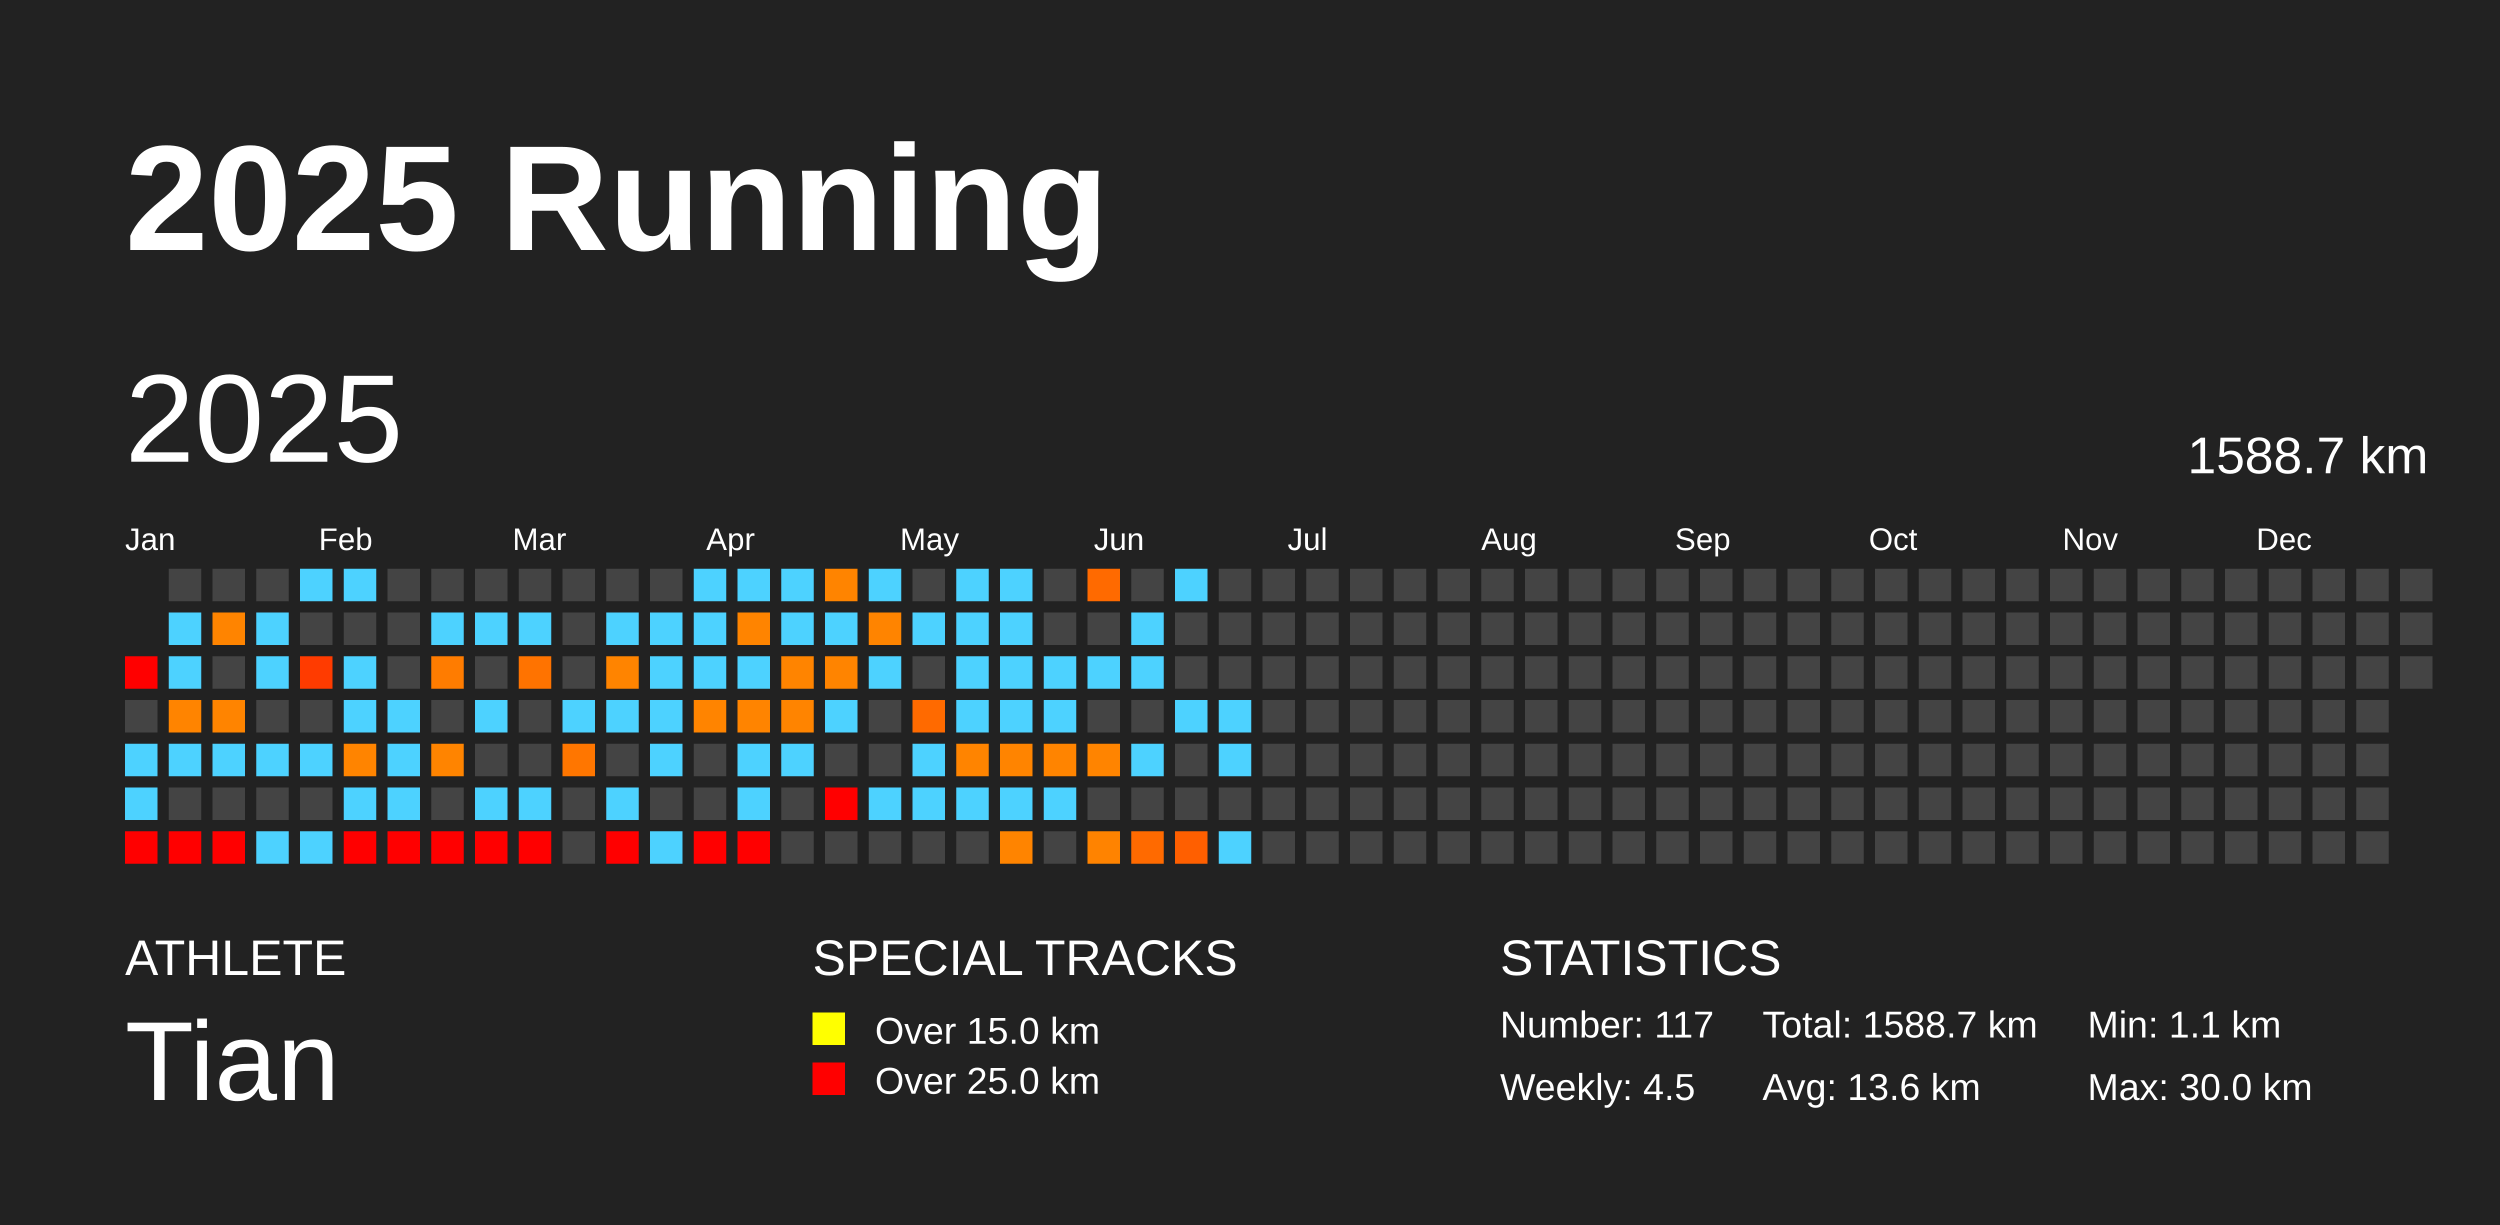
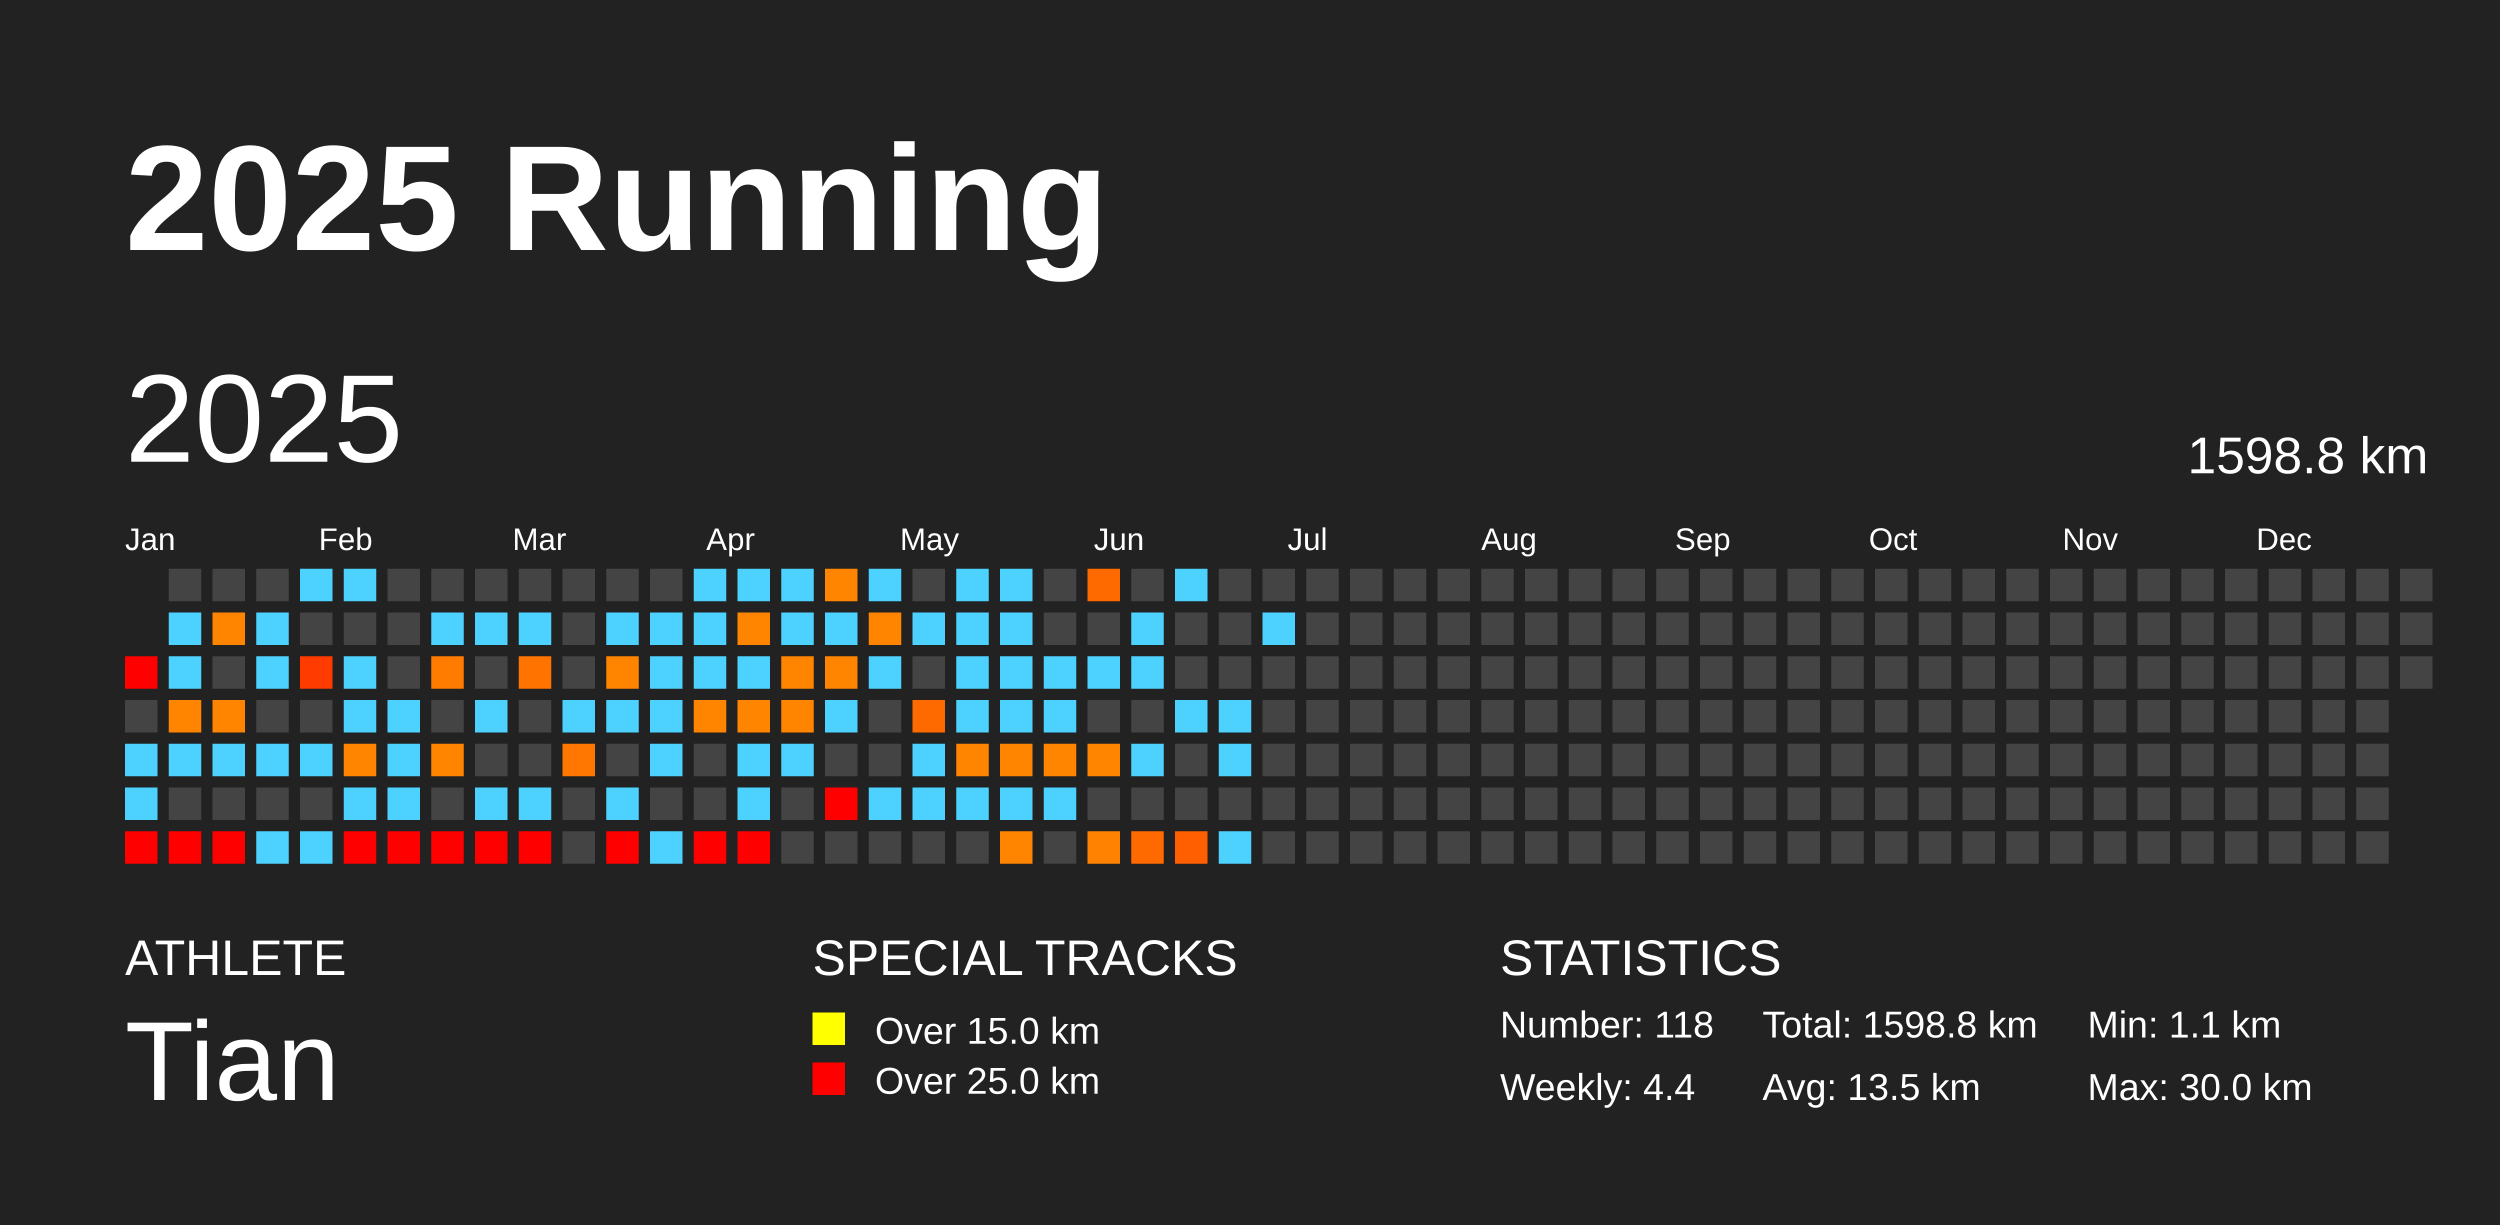
<svg xmlns="http://www.w3.org/2000/svg" baseProfile="full" height="98mm" version="1.1" viewBox="0,0,200,98" width="200mm">
  <defs />
  <rect fill="#222222" height="98" width="200" x="0" y="0" />
  <text fill="#FFFFFF" style="font-size:12px; font-family:Arial; font-weight:bold;" x="10" y="20">2025 Running</text>
  <text fill="#FFFFFF" style="font-size:4px; font-family:Arial" x="10" y="78">ATHLETE</text>
  <text fill="#FFFFFF" style="font-size:9px; font-family:Arial" x="10" y="88">Tian</text>
  <text fill="#FFFFFF" style="font-size:4px; font-family:Arial" x="65" y="78">SPECIAL TRACKS</text>
  <rect fill="yellow" height="2.6" width="2.6" x="65" y="81" />
  <text fill="#FFFFFF" style="font-size:3px; font-family:Arial" x="70" y="83.5">Over 15.0 km</text>
  <rect fill="red" height="2.6" width="2.6" x="65" y="85" />
  <text fill="#FFFFFF" style="font-size:3px; font-family:Arial" x="70" y="87.5">Over 25.0 km</text>
  <text fill="#FFFFFF" style="font-size:4px; font-family:Arial" x="120" y="78">STATISTICS</text>
-   <text fill="#FFFFFF" style="font-size:3px; font-family:Arial" x="120" y="83">Number: 117</text>
-   <text fill="#FFFFFF" style="font-size:3px; font-family:Arial" x="120" y="88">Weekly: 4.5</text>
-   <text fill="#FFFFFF" style="font-size:3px; font-family:Arial" x="141" y="83">Total: 1588.7 km</text>
-   <text fill="#FFFFFF" style="font-size:3px; font-family:Arial" x="141" y="88">Avg: 13.6 km</text>
+   <text fill="#FFFFFF" style="font-size:3px; font-family:Arial" x="120" y="83">Number: 118</text>
+   <text fill="#FFFFFF" style="font-size:3px; font-family:Arial" x="120" y="88">Weekly: 4.4</text>
+   <text fill="#FFFFFF" style="font-size:3px; font-family:Arial" x="141" y="83">Total: 1598.8 km</text>
+   <text fill="#FFFFFF" style="font-size:3px; font-family:Arial" x="141" y="88">Avg: 13.5 km</text>
  <text fill="#FFFFFF" style="font-size:3px; font-family:Arial" x="167" y="83">Min: 1.1 km</text>
  <text fill="#FFFFFF" style="font-size:3px; font-family:Arial" x="167" y="88">Max: 30.0 km</text>
  <text dominant-baseline="hanging" fill="#FFFFFF" style="font-size:10.0px; font-family:Arial;" x="10" y="30">2025</text>
-   <text dominant-baseline="hanging" fill="#FFFFFF" style="font-size:4.125px; font-family:Arial;" x="175" y="35">1588.7 km</text>
+   <text dominant-baseline="hanging" fill="#FFFFFF" style="font-size:4.125px; font-family:Arial;" x="175" y="35">1598.8 km</text>
  <text fill="#FFFFFF" style="font-size:2.5px; font-family:Arial" x="10.0" y="44">Jan</text>
  <text fill="#FFFFFF" style="font-size:2.5px; font-family:Arial" x="25.5" y="44">Feb</text>
  <text fill="#FFFFFF" style="font-size:2.5px; font-family:Arial" x="41.0" y="44">Mar</text>
  <text fill="#FFFFFF" style="font-size:2.5px; font-family:Arial" x="56.5" y="44">Apr</text>
  <text fill="#FFFFFF" style="font-size:2.5px; font-family:Arial" x="72.0" y="44">May</text>
  <text fill="#FFFFFF" style="font-size:2.5px; font-family:Arial" x="87.5" y="44">Jun</text>
  <text fill="#FFFFFF" style="font-size:2.5px; font-family:Arial" x="103.0" y="44">Jul</text>
  <text fill="#FFFFFF" style="font-size:2.5px; font-family:Arial" x="118.5" y="44">Aug</text>
  <text fill="#FFFFFF" style="font-size:2.5px; font-family:Arial" x="134.0" y="44">Sep</text>
  <text fill="#FFFFFF" style="font-size:2.5px; font-family:Arial" x="149.5" y="44">Oct</text>
  <text fill="#FFFFFF" style="font-size:2.5px; font-family:Arial" x="165.0" y="44">Nov</text>
  <text fill="#FFFFFF" style="font-size:2.5px; font-family:Arial" x="180.5" y="44">Dec</text>
  <rect fill="red" height="2.6" width="2.6" x="10.0" y="52.5" />
  <rect fill="#444444" height="2.6" width="2.6" x="10.0" y="56.0" />
  <rect fill="#4dd2ff" height="2.6" width="2.6" x="10.0" y="59.5" />
  <rect fill="#4dd2ff" height="2.6" width="2.6" x="10.0" y="63.0" />
  <rect fill="red" height="2.6" width="2.6" x="10.0" y="66.5" />
  <rect fill="#444444" height="2.6" width="2.6" x="13.5" y="45.5" />
  <rect fill="#4dd2ff" height="2.6" width="2.6" x="13.5" y="49.0" />
  <rect fill="#4dd2ff" height="2.6" width="2.6" x="13.5" y="52.5" />
  <rect fill="#ff8400" height="2.6" width="2.6" x="13.5" y="56.0" />
  <rect fill="#4dd2ff" height="2.6" width="2.6" x="13.5" y="59.5" />
  <rect fill="#444444" height="2.6" width="2.6" x="13.5" y="63.0" />
  <rect fill="red" height="2.6" width="2.6" x="13.5" y="66.5" />
  <rect fill="#444444" height="2.6" width="2.6" x="17.0" y="45.5" />
  <rect fill="#ff8400" height="2.6" width="2.6" x="17.0" y="49.0" />
  <rect fill="#444444" height="2.6" width="2.6" x="17.0" y="52.5" />
  <rect fill="#ff8400" height="2.6" width="2.6" x="17.0" y="56.0" />
  <rect fill="#4dd2ff" height="2.6" width="2.6" x="17.0" y="59.5" />
  <rect fill="#444444" height="2.6" width="2.6" x="17.0" y="63.0" />
  <rect fill="red" height="2.6" width="2.6" x="17.0" y="66.5" />
  <rect fill="#444444" height="2.6" width="2.6" x="20.5" y="45.5" />
  <rect fill="#4dd2ff" height="2.6" width="2.6" x="20.5" y="49.0" />
  <rect fill="#4dd2ff" height="2.6" width="2.6" x="20.5" y="52.5" />
  <rect fill="#444444" height="2.6" width="2.6" x="20.5" y="56.0" />
  <rect fill="#4dd2ff" height="2.6" width="2.6" x="20.5" y="59.5" />
  <rect fill="#444444" height="2.6" width="2.6" x="20.5" y="63.0" />
  <rect fill="#4dd2ff" height="2.6" width="2.6" x="20.5" y="66.5" />
  <rect fill="#4dd2ff" height="2.6" width="2.6" x="24.0" y="45.5" />
  <rect fill="#444444" height="2.6" width="2.6" x="24.0" y="49.0" />
  <rect fill="#ff3b00" height="2.6" width="2.6" x="24.0" y="52.5" />
  <rect fill="#444444" height="2.6" width="2.6" x="24.0" y="56.0" />
  <rect fill="#4dd2ff" height="2.6" width="2.6" x="24.0" y="59.5" />
  <rect fill="#444444" height="2.6" width="2.6" x="24.0" y="63.0" />
  <rect fill="#4dd2ff" height="2.6" width="2.6" x="24.0" y="66.5" />
  <rect fill="#4dd2ff" height="2.6" width="2.6" x="27.5" y="45.5" />
  <rect fill="#444444" height="2.6" width="2.6" x="27.5" y="49.0" />
  <rect fill="#4dd2ff" height="2.6" width="2.6" x="27.5" y="52.5" />
  <rect fill="#4dd2ff" height="2.6" width="2.6" x="27.5" y="56.0" />
  <rect fill="#ff8400" height="2.6" width="2.6" x="27.5" y="59.5" />
  <rect fill="#4dd2ff" height="2.6" width="2.6" x="27.5" y="63.0" />
  <rect fill="red" height="2.6" width="2.6" x="27.5" y="66.5" />
  <rect fill="#444444" height="2.6" width="2.6" x="31.0" y="45.5" />
  <rect fill="#444444" height="2.6" width="2.6" x="31.0" y="49.0" />
  <rect fill="#444444" height="2.6" width="2.6" x="31.0" y="52.5" />
  <rect fill="#4dd2ff" height="2.6" width="2.6" x="31.0" y="56.0" />
  <rect fill="#4dd2ff" height="2.6" width="2.6" x="31.0" y="59.5" />
  <rect fill="#4dd2ff" height="2.6" width="2.6" x="31.0" y="63.0" />
  <rect fill="red" height="2.6" width="2.6" x="31.0" y="66.5" />
  <rect fill="#444444" height="2.6" width="2.6" x="34.5" y="45.5" />
  <rect fill="#4dd2ff" height="2.6" width="2.6" x="34.5" y="49.0" />
  <rect fill="#ff7c00" height="2.6" width="2.6" x="34.5" y="52.5" />
  <rect fill="#444444" height="2.6" width="2.6" x="34.5" y="56.0" />
  <rect fill="#ff8400" height="2.6" width="2.6" x="34.5" y="59.5" />
  <rect fill="#444444" height="2.6" width="2.6" x="34.5" y="63.0" />
  <rect fill="red" height="2.6" width="2.6" x="34.5" y="66.5" />
  <rect fill="#444444" height="2.6" width="2.6" x="38.0" y="45.5" />
  <rect fill="#4dd2ff" height="2.6" width="2.6" x="38.0" y="49.0" />
  <rect fill="#444444" height="2.6" width="2.6" x="38.0" y="52.5" />
  <rect fill="#4dd2ff" height="2.6" width="2.6" x="38.0" y="56.0" />
  <rect fill="#444444" height="2.6" width="2.6" x="38.0" y="59.5" />
  <rect fill="#4dd2ff" height="2.6" width="2.6" x="38.0" y="63.0" />
  <rect fill="red" height="2.6" width="2.6" x="38.0" y="66.5" />
  <rect fill="#444444" height="2.6" width="2.6" x="41.5" y="45.5" />
  <rect fill="#4dd2ff" height="2.6" width="2.6" x="41.5" y="49.0" />
  <rect fill="#ff7300" height="2.6" width="2.6" x="41.5" y="52.5" />
  <rect fill="#444444" height="2.6" width="2.6" x="41.5" y="56.0" />
  <rect fill="#444444" height="2.6" width="2.6" x="41.5" y="59.5" />
  <rect fill="#4dd2ff" height="2.6" width="2.6" x="41.5" y="63.0" />
  <rect fill="red" height="2.6" width="2.6" x="41.5" y="66.5" />
  <rect fill="#444444" height="2.6" width="2.6" x="45.0" y="45.5" />
  <rect fill="#444444" height="2.6" width="2.6" x="45.0" y="49.0" />
  <rect fill="#444444" height="2.6" width="2.6" x="45.0" y="52.5" />
  <rect fill="#4dd2ff" height="2.6" width="2.6" x="45.0" y="56.0" />
  <rect fill="#ff7600" height="2.6" width="2.6" x="45.0" y="59.5" />
  <rect fill="#444444" height="2.6" width="2.6" x="45.0" y="63.0" />
  <rect fill="#444444" height="2.6" width="2.6" x="45.0" y="66.5" />
  <rect fill="#444444" height="2.6" width="2.6" x="48.5" y="45.5" />
  <rect fill="#4dd2ff" height="2.6" width="2.6" x="48.5" y="49.0" />
  <rect fill="#ff8400" height="2.6" width="2.6" x="48.5" y="52.5" />
  <rect fill="#4dd2ff" height="2.6" width="2.6" x="48.5" y="56.0" />
  <rect fill="#444444" height="2.6" width="2.6" x="48.5" y="59.5" />
  <rect fill="#4dd2ff" height="2.6" width="2.6" x="48.5" y="63.0" />
  <rect fill="red" height="2.6" width="2.6" x="48.5" y="66.5" />
  <rect fill="#444444" height="2.6" width="2.6" x="52.0" y="45.5" />
  <rect fill="#4dd2ff" height="2.6" width="2.6" x="52.0" y="49.0" />
  <rect fill="#4dd2ff" height="2.6" width="2.6" x="52.0" y="52.5" />
  <rect fill="#4dd2ff" height="2.6" width="2.6" x="52.0" y="56.0" />
  <rect fill="#4dd2ff" height="2.6" width="2.6" x="52.0" y="59.5" />
  <rect fill="#444444" height="2.6" width="2.6" x="52.0" y="63.0" />
  <rect fill="#4dd2ff" height="2.6" width="2.6" x="52.0" y="66.5" />
  <rect fill="#4dd2ff" height="2.6" width="2.6" x="55.5" y="45.5" />
  <rect fill="#4dd2ff" height="2.6" width="2.6" x="55.5" y="49.0" />
  <rect fill="#4dd2ff" height="2.6" width="2.6" x="55.5" y="52.5" />
  <rect fill="#ff8400" height="2.6" width="2.6" x="55.5" y="56.0" />
  <rect fill="#444444" height="2.6" width="2.6" x="55.5" y="59.5" />
  <rect fill="#444444" height="2.6" width="2.6" x="55.5" y="63.0" />
  <rect fill="red" height="2.6" width="2.6" x="55.5" y="66.5" />
  <rect fill="#4dd2ff" height="2.6" width="2.6" x="59.0" y="45.5" />
  <rect fill="#ff8400" height="2.6" width="2.6" x="59.0" y="49.0" />
  <rect fill="#4dd2ff" height="2.6" width="2.6" x="59.0" y="52.5" />
  <rect fill="#ff8400" height="2.6" width="2.6" x="59.0" y="56.0" />
  <rect fill="#4dd2ff" height="2.6" width="2.6" x="59.0" y="59.5" />
  <rect fill="#4dd2ff" height="2.6" width="2.6" x="59.0" y="63.0" />
  <rect fill="red" height="2.6" width="2.6" x="59.0" y="66.5" />
  <rect fill="#4dd2ff" height="2.6" width="2.6" x="62.5" y="45.5" />
  <rect fill="#4dd2ff" height="2.6" width="2.6" x="62.5" y="49.0" />
  <rect fill="#ff8400" height="2.6" width="2.6" x="62.5" y="52.5" />
  <rect fill="#ff8400" height="2.6" width="2.6" x="62.5" y="56.0" />
  <rect fill="#4dd2ff" height="2.6" width="2.6" x="62.5" y="59.5" />
  <rect fill="#444444" height="2.6" width="2.6" x="62.5" y="63.0" />
  <rect fill="#444444" height="2.6" width="2.6" x="62.5" y="66.5" />
  <rect fill="#ff8400" height="2.6" width="2.6" x="66.0" y="45.5" />
  <rect fill="#4dd2ff" height="2.6" width="2.6" x="66.0" y="49.0" />
  <rect fill="#ff8400" height="2.6" width="2.6" x="66.0" y="52.5" />
  <rect fill="#4dd2ff" height="2.6" width="2.6" x="66.0" y="56.0" />
  <rect fill="#444444" height="2.6" width="2.6" x="66.0" y="59.5" />
  <rect fill="red" height="2.6" width="2.6" x="66.0" y="63.0" />
  <rect fill="#444444" height="2.6" width="2.6" x="66.0" y="66.5" />
  <rect fill="#4dd2ff" height="2.6" width="2.6" x="69.5" y="45.5" />
  <rect fill="#ff8400" height="2.6" width="2.6" x="69.5" y="49.0" />
  <rect fill="#4dd2ff" height="2.6" width="2.6" x="69.5" y="52.5" />
  <rect fill="#444444" height="2.6" width="2.6" x="69.5" y="56.0" />
  <rect fill="#444444" height="2.6" width="2.6" x="69.5" y="59.5" />
  <rect fill="#4dd2ff" height="2.6" width="2.6" x="69.5" y="63.0" />
  <rect fill="#444444" height="2.6" width="2.6" x="69.5" y="66.5" />
  <rect fill="#444444" height="2.6" width="2.6" x="73.0" y="45.5" />
  <rect fill="#4dd2ff" height="2.6" width="2.6" x="73.0" y="49.0" />
  <rect fill="#444444" height="2.6" width="2.6" x="73.0" y="52.5" />
  <rect fill="#ff6a00" height="2.6" width="2.6" x="73.0" y="56.0" />
  <rect fill="#4dd2ff" height="2.6" width="2.6" x="73.0" y="59.5" />
  <rect fill="#4dd2ff" height="2.6" width="2.6" x="73.0" y="63.0" />
  <rect fill="#444444" height="2.6" width="2.6" x="73.0" y="66.5" />
  <rect fill="#4dd2ff" height="2.6" width="2.6" x="76.5" y="45.5" />
  <rect fill="#4dd2ff" height="2.6" width="2.6" x="76.5" y="49.0" />
  <rect fill="#4dd2ff" height="2.6" width="2.6" x="76.5" y="52.5" />
  <rect fill="#4dd2ff" height="2.6" width="2.6" x="76.5" y="56.0" />
  <rect fill="#ff8400" height="2.6" width="2.6" x="76.5" y="59.5" />
  <rect fill="#4dd2ff" height="2.6" width="2.6" x="76.5" y="63.0" />
  <rect fill="#444444" height="2.6" width="2.6" x="76.5" y="66.5" />
  <rect fill="#4dd2ff" height="2.6" width="2.6" x="80.0" y="45.5" />
  <rect fill="#4dd2ff" height="2.6" width="2.6" x="80.0" y="49.0" />
  <rect fill="#4dd2ff" height="2.6" width="2.6" x="80.0" y="52.5" />
  <rect fill="#4dd2ff" height="2.6" width="2.6" x="80.0" y="56.0" />
  <rect fill="#ff8400" height="2.6" width="2.6" x="80.0" y="59.5" />
  <rect fill="#4dd2ff" height="2.6" width="2.6" x="80.0" y="63.0" />
  <rect fill="#ff8400" height="2.6" width="2.6" x="80.0" y="66.5" />
  <rect fill="#444444" height="2.6" width="2.6" x="83.5" y="45.5" />
  <rect fill="#444444" height="2.6" width="2.6" x="83.5" y="49.0" />
  <rect fill="#4dd2ff" height="2.6" width="2.6" x="83.5" y="52.5" />
  <rect fill="#4dd2ff" height="2.6" width="2.6" x="83.5" y="56.0" />
  <rect fill="#ff8400" height="2.6" width="2.6" x="83.5" y="59.5" />
  <rect fill="#4dd2ff" height="2.6" width="2.6" x="83.5" y="63.0" />
  <rect fill="#444444" height="2.6" width="2.6" x="83.5" y="66.5" />
  <rect fill="#ff6a00" height="2.6" width="2.6" x="87.0" y="45.5" />
  <rect fill="#444444" height="2.6" width="2.6" x="87.0" y="49.0" />
  <rect fill="#4dd2ff" height="2.6" width="2.6" x="87.0" y="52.5" />
  <rect fill="#444444" height="2.6" width="2.6" x="87.0" y="56.0" />
  <rect fill="#ff8400" height="2.6" width="2.6" x="87.0" y="59.5" />
  <rect fill="#444444" height="2.6" width="2.6" x="87.0" y="63.0" />
  <rect fill="#ff8300" height="2.6" width="2.6" x="87.0" y="66.5" />
  <rect fill="#444444" height="2.6" width="2.6" x="90.5" y="45.5" />
  <rect fill="#4dd2ff" height="2.6" width="2.6" x="90.5" y="49.0" />
  <rect fill="#4dd2ff" height="2.6" width="2.6" x="90.5" y="52.5" />
  <rect fill="#444444" height="2.6" width="2.6" x="90.5" y="56.0" />
  <rect fill="#4dd2ff" height="2.6" width="2.6" x="90.5" y="59.5" />
  <rect fill="#444444" height="2.6" width="2.6" x="90.5" y="63.0" />
  <rect fill="#ff6a00" height="2.6" width="2.6" x="90.5" y="66.5" />
  <rect fill="#4dd2ff" height="2.6" width="2.6" x="94.0" y="45.5" />
  <rect fill="#444444" height="2.6" width="2.6" x="94.0" y="49.0" />
  <rect fill="#444444" height="2.6" width="2.6" x="94.0" y="52.5" />
  <rect fill="#4dd2ff" height="2.6" width="2.6" x="94.0" y="56.0" />
  <rect fill="#444444" height="2.6" width="2.6" x="94.0" y="59.5" />
  <rect fill="#444444" height="2.6" width="2.6" x="94.0" y="63.0" />
  <rect fill="#ff5f00" height="2.6" width="2.6" x="94.0" y="66.5" />
  <rect fill="#444444" height="2.6" width="2.6" x="97.5" y="45.5" />
  <rect fill="#444444" height="2.6" width="2.6" x="97.5" y="49.0" />
  <rect fill="#444444" height="2.6" width="2.6" x="97.5" y="52.5" />
  <rect fill="#4dd2ff" height="2.6" width="2.6" x="97.5" y="56.0" />
  <rect fill="#4dd2ff" height="2.6" width="2.6" x="97.5" y="59.5" />
  <rect fill="#444444" height="2.6" width="2.6" x="97.5" y="63.0" />
  <rect fill="#4dd2ff" height="2.6" width="2.6" x="97.5" y="66.5" />
  <rect fill="#444444" height="2.6" width="2.6" x="101.0" y="45.5" />
-   <rect fill="#444444" height="2.6" width="2.6" x="101.0" y="49.0" />
+   <rect fill="#4dd2ff" height="2.6" width="2.6" x="101.0" y="49.0" />
  <rect fill="#444444" height="2.6" width="2.6" x="101.0" y="52.5" />
  <rect fill="#444444" height="2.6" width="2.6" x="101.0" y="56.0" />
  <rect fill="#444444" height="2.6" width="2.6" x="101.0" y="59.5" />
  <rect fill="#444444" height="2.6" width="2.6" x="101.0" y="63.0" />
  <rect fill="#444444" height="2.6" width="2.6" x="101.0" y="66.5" />
  <rect fill="#444444" height="2.6" width="2.6" x="104.5" y="45.5" />
  <rect fill="#444444" height="2.6" width="2.6" x="104.5" y="49.0" />
  <rect fill="#444444" height="2.6" width="2.6" x="104.5" y="52.5" />
  <rect fill="#444444" height="2.6" width="2.6" x="104.5" y="56.0" />
  <rect fill="#444444" height="2.6" width="2.6" x="104.5" y="59.5" />
  <rect fill="#444444" height="2.6" width="2.6" x="104.5" y="63.0" />
  <rect fill="#444444" height="2.6" width="2.6" x="104.5" y="66.5" />
  <rect fill="#444444" height="2.6" width="2.6" x="108.0" y="45.5" />
  <rect fill="#444444" height="2.6" width="2.6" x="108.0" y="49.0" />
  <rect fill="#444444" height="2.6" width="2.6" x="108.0" y="52.5" />
  <rect fill="#444444" height="2.6" width="2.6" x="108.0" y="56.0" />
  <rect fill="#444444" height="2.6" width="2.6" x="108.0" y="59.5" />
  <rect fill="#444444" height="2.6" width="2.6" x="108.0" y="63.0" />
  <rect fill="#444444" height="2.6" width="2.6" x="108.0" y="66.5" />
  <rect fill="#444444" height="2.6" width="2.6" x="111.5" y="45.5" />
  <rect fill="#444444" height="2.6" width="2.6" x="111.5" y="49.0" />
  <rect fill="#444444" height="2.6" width="2.6" x="111.5" y="52.5" />
  <rect fill="#444444" height="2.6" width="2.6" x="111.5" y="56.0" />
  <rect fill="#444444" height="2.6" width="2.6" x="111.5" y="59.5" />
  <rect fill="#444444" height="2.6" width="2.6" x="111.5" y="63.0" />
  <rect fill="#444444" height="2.6" width="2.6" x="111.5" y="66.5" />
  <rect fill="#444444" height="2.6" width="2.6" x="115.0" y="45.5" />
  <rect fill="#444444" height="2.6" width="2.6" x="115.0" y="49.0" />
  <rect fill="#444444" height="2.6" width="2.6" x="115.0" y="52.5" />
  <rect fill="#444444" height="2.6" width="2.6" x="115.0" y="56.0" />
  <rect fill="#444444" height="2.6" width="2.6" x="115.0" y="59.5" />
  <rect fill="#444444" height="2.6" width="2.6" x="115.0" y="63.0" />
  <rect fill="#444444" height="2.6" width="2.6" x="115.0" y="66.5" />
  <rect fill="#444444" height="2.6" width="2.6" x="118.5" y="45.5" />
  <rect fill="#444444" height="2.6" width="2.6" x="118.5" y="49.0" />
  <rect fill="#444444" height="2.6" width="2.6" x="118.5" y="52.5" />
  <rect fill="#444444" height="2.6" width="2.6" x="118.5" y="56.0" />
  <rect fill="#444444" height="2.6" width="2.6" x="118.5" y="59.5" />
  <rect fill="#444444" height="2.6" width="2.6" x="118.5" y="63.0" />
  <rect fill="#444444" height="2.6" width="2.6" x="118.5" y="66.5" />
  <rect fill="#444444" height="2.6" width="2.6" x="122.0" y="45.5" />
  <rect fill="#444444" height="2.6" width="2.6" x="122.0" y="49.0" />
  <rect fill="#444444" height="2.6" width="2.6" x="122.0" y="52.5" />
  <rect fill="#444444" height="2.6" width="2.6" x="122.0" y="56.0" />
  <rect fill="#444444" height="2.6" width="2.6" x="122.0" y="59.5" />
  <rect fill="#444444" height="2.6" width="2.6" x="122.0" y="63.0" />
  <rect fill="#444444" height="2.6" width="2.6" x="122.0" y="66.5" />
  <rect fill="#444444" height="2.6" width="2.6" x="125.5" y="45.5" />
  <rect fill="#444444" height="2.6" width="2.6" x="125.5" y="49.0" />
  <rect fill="#444444" height="2.6" width="2.6" x="125.5" y="52.5" />
  <rect fill="#444444" height="2.6" width="2.6" x="125.5" y="56.0" />
  <rect fill="#444444" height="2.6" width="2.6" x="125.5" y="59.5" />
  <rect fill="#444444" height="2.6" width="2.6" x="125.5" y="63.0" />
  <rect fill="#444444" height="2.6" width="2.6" x="125.5" y="66.5" />
  <rect fill="#444444" height="2.6" width="2.6" x="129.0" y="45.5" />
  <rect fill="#444444" height="2.6" width="2.6" x="129.0" y="49.0" />
  <rect fill="#444444" height="2.6" width="2.6" x="129.0" y="52.5" />
  <rect fill="#444444" height="2.6" width="2.6" x="129.0" y="56.0" />
  <rect fill="#444444" height="2.6" width="2.6" x="129.0" y="59.5" />
  <rect fill="#444444" height="2.6" width="2.6" x="129.0" y="63.0" />
  <rect fill="#444444" height="2.6" width="2.6" x="129.0" y="66.5" />
  <rect fill="#444444" height="2.6" width="2.6" x="132.5" y="45.5" />
  <rect fill="#444444" height="2.6" width="2.6" x="132.5" y="49.0" />
  <rect fill="#444444" height="2.6" width="2.6" x="132.5" y="52.5" />
  <rect fill="#444444" height="2.6" width="2.6" x="132.5" y="56.0" />
  <rect fill="#444444" height="2.6" width="2.6" x="132.5" y="59.5" />
  <rect fill="#444444" height="2.6" width="2.6" x="132.5" y="63.0" />
  <rect fill="#444444" height="2.6" width="2.6" x="132.5" y="66.5" />
  <rect fill="#444444" height="2.6" width="2.6" x="136.0" y="45.5" />
  <rect fill="#444444" height="2.6" width="2.6" x="136.0" y="49.0" />
  <rect fill="#444444" height="2.6" width="2.6" x="136.0" y="52.5" />
  <rect fill="#444444" height="2.6" width="2.6" x="136.0" y="56.0" />
  <rect fill="#444444" height="2.6" width="2.6" x="136.0" y="59.5" />
  <rect fill="#444444" height="2.6" width="2.6" x="136.0" y="63.0" />
  <rect fill="#444444" height="2.6" width="2.6" x="136.0" y="66.5" />
  <rect fill="#444444" height="2.6" width="2.6" x="139.5" y="45.5" />
  <rect fill="#444444" height="2.6" width="2.6" x="139.5" y="49.0" />
  <rect fill="#444444" height="2.6" width="2.6" x="139.5" y="52.5" />
  <rect fill="#444444" height="2.6" width="2.6" x="139.5" y="56.0" />
  <rect fill="#444444" height="2.6" width="2.6" x="139.5" y="59.5" />
  <rect fill="#444444" height="2.6" width="2.6" x="139.5" y="63.0" />
  <rect fill="#444444" height="2.6" width="2.6" x="139.5" y="66.5" />
  <rect fill="#444444" height="2.6" width="2.6" x="143.0" y="45.5" />
  <rect fill="#444444" height="2.6" width="2.6" x="143.0" y="49.0" />
  <rect fill="#444444" height="2.6" width="2.6" x="143.0" y="52.5" />
  <rect fill="#444444" height="2.6" width="2.6" x="143.0" y="56.0" />
  <rect fill="#444444" height="2.6" width="2.6" x="143.0" y="59.5" />
  <rect fill="#444444" height="2.6" width="2.6" x="143.0" y="63.0" />
  <rect fill="#444444" height="2.6" width="2.6" x="143.0" y="66.5" />
  <rect fill="#444444" height="2.6" width="2.6" x="146.5" y="45.5" />
  <rect fill="#444444" height="2.6" width="2.6" x="146.5" y="49.0" />
  <rect fill="#444444" height="2.6" width="2.6" x="146.5" y="52.5" />
  <rect fill="#444444" height="2.6" width="2.6" x="146.5" y="56.0" />
  <rect fill="#444444" height="2.6" width="2.6" x="146.5" y="59.5" />
  <rect fill="#444444" height="2.6" width="2.6" x="146.5" y="63.0" />
  <rect fill="#444444" height="2.6" width="2.6" x="146.5" y="66.5" />
  <rect fill="#444444" height="2.6" width="2.6" x="150.0" y="45.5" />
  <rect fill="#444444" height="2.6" width="2.6" x="150.0" y="49.0" />
  <rect fill="#444444" height="2.6" width="2.6" x="150.0" y="52.5" />
  <rect fill="#444444" height="2.6" width="2.6" x="150.0" y="56.0" />
  <rect fill="#444444" height="2.6" width="2.6" x="150.0" y="59.5" />
  <rect fill="#444444" height="2.6" width="2.6" x="150.0" y="63.0" />
  <rect fill="#444444" height="2.6" width="2.6" x="150.0" y="66.5" />
  <rect fill="#444444" height="2.6" width="2.6" x="153.5" y="45.5" />
  <rect fill="#444444" height="2.6" width="2.6" x="153.5" y="49.0" />
  <rect fill="#444444" height="2.6" width="2.6" x="153.5" y="52.5" />
  <rect fill="#444444" height="2.6" width="2.6" x="153.5" y="56.0" />
  <rect fill="#444444" height="2.6" width="2.6" x="153.5" y="59.5" />
  <rect fill="#444444" height="2.6" width="2.6" x="153.5" y="63.0" />
  <rect fill="#444444" height="2.6" width="2.6" x="153.5" y="66.5" />
  <rect fill="#444444" height="2.6" width="2.6" x="157.0" y="45.5" />
  <rect fill="#444444" height="2.6" width="2.6" x="157.0" y="49.0" />
  <rect fill="#444444" height="2.6" width="2.6" x="157.0" y="52.5" />
  <rect fill="#444444" height="2.6" width="2.6" x="157.0" y="56.0" />
  <rect fill="#444444" height="2.6" width="2.6" x="157.0" y="59.5" />
  <rect fill="#444444" height="2.6" width="2.6" x="157.0" y="63.0" />
  <rect fill="#444444" height="2.6" width="2.6" x="157.0" y="66.5" />
  <rect fill="#444444" height="2.6" width="2.6" x="160.5" y="45.5" />
  <rect fill="#444444" height="2.6" width="2.6" x="160.5" y="49.0" />
  <rect fill="#444444" height="2.6" width="2.6" x="160.5" y="52.5" />
  <rect fill="#444444" height="2.6" width="2.6" x="160.5" y="56.0" />
  <rect fill="#444444" height="2.6" width="2.6" x="160.5" y="59.5" />
  <rect fill="#444444" height="2.6" width="2.6" x="160.5" y="63.0" />
  <rect fill="#444444" height="2.6" width="2.6" x="160.5" y="66.5" />
  <rect fill="#444444" height="2.6" width="2.6" x="164.0" y="45.5" />
  <rect fill="#444444" height="2.6" width="2.6" x="164.0" y="49.0" />
  <rect fill="#444444" height="2.6" width="2.6" x="164.0" y="52.5" />
  <rect fill="#444444" height="2.6" width="2.6" x="164.0" y="56.0" />
  <rect fill="#444444" height="2.6" width="2.6" x="164.0" y="59.5" />
  <rect fill="#444444" height="2.6" width="2.6" x="164.0" y="63.0" />
  <rect fill="#444444" height="2.6" width="2.6" x="164.0" y="66.5" />
  <rect fill="#444444" height="2.6" width="2.6" x="167.5" y="45.5" />
  <rect fill="#444444" height="2.6" width="2.6" x="167.5" y="49.0" />
  <rect fill="#444444" height="2.6" width="2.6" x="167.5" y="52.5" />
  <rect fill="#444444" height="2.6" width="2.6" x="167.5" y="56.0" />
  <rect fill="#444444" height="2.6" width="2.6" x="167.5" y="59.5" />
  <rect fill="#444444" height="2.6" width="2.6" x="167.5" y="63.0" />
  <rect fill="#444444" height="2.6" width="2.6" x="167.5" y="66.5" />
  <rect fill="#444444" height="2.6" width="2.6" x="171.0" y="45.5" />
  <rect fill="#444444" height="2.6" width="2.6" x="171.0" y="49.0" />
  <rect fill="#444444" height="2.6" width="2.6" x="171.0" y="52.5" />
  <rect fill="#444444" height="2.6" width="2.6" x="171.0" y="56.0" />
  <rect fill="#444444" height="2.6" width="2.6" x="171.0" y="59.5" />
  <rect fill="#444444" height="2.6" width="2.6" x="171.0" y="63.0" />
  <rect fill="#444444" height="2.6" width="2.6" x="171.0" y="66.5" />
  <rect fill="#444444" height="2.6" width="2.6" x="174.5" y="45.5" />
  <rect fill="#444444" height="2.6" width="2.6" x="174.5" y="49.0" />
  <rect fill="#444444" height="2.6" width="2.6" x="174.5" y="52.5" />
  <rect fill="#444444" height="2.6" width="2.6" x="174.5" y="56.0" />
  <rect fill="#444444" height="2.6" width="2.6" x="174.5" y="59.5" />
  <rect fill="#444444" height="2.6" width="2.6" x="174.5" y="63.0" />
  <rect fill="#444444" height="2.6" width="2.6" x="174.5" y="66.5" />
  <rect fill="#444444" height="2.6" width="2.6" x="178.0" y="45.5" />
  <rect fill="#444444" height="2.6" width="2.6" x="178.0" y="49.0" />
  <rect fill="#444444" height="2.6" width="2.6" x="178.0" y="52.5" />
  <rect fill="#444444" height="2.6" width="2.6" x="178.0" y="56.0" />
  <rect fill="#444444" height="2.6" width="2.6" x="178.0" y="59.5" />
  <rect fill="#444444" height="2.6" width="2.6" x="178.0" y="63.0" />
  <rect fill="#444444" height="2.6" width="2.6" x="178.0" y="66.5" />
  <rect fill="#444444" height="2.6" width="2.6" x="181.5" y="45.5" />
  <rect fill="#444444" height="2.6" width="2.6" x="181.5" y="49.0" />
  <rect fill="#444444" height="2.6" width="2.6" x="181.5" y="52.5" />
  <rect fill="#444444" height="2.6" width="2.6" x="181.5" y="56.0" />
  <rect fill="#444444" height="2.6" width="2.6" x="181.5" y="59.5" />
  <rect fill="#444444" height="2.6" width="2.6" x="181.5" y="63.0" />
  <rect fill="#444444" height="2.6" width="2.6" x="181.5" y="66.5" />
  <rect fill="#444444" height="2.6" width="2.6" x="185.0" y="45.5" />
  <rect fill="#444444" height="2.6" width="2.6" x="185.0" y="49.0" />
  <rect fill="#444444" height="2.6" width="2.6" x="185.0" y="52.5" />
  <rect fill="#444444" height="2.6" width="2.6" x="185.0" y="56.0" />
  <rect fill="#444444" height="2.6" width="2.6" x="185.0" y="59.5" />
  <rect fill="#444444" height="2.6" width="2.6" x="185.0" y="63.0" />
  <rect fill="#444444" height="2.6" width="2.6" x="185.0" y="66.5" />
  <rect fill="#444444" height="2.6" width="2.6" x="188.5" y="45.5" />
  <rect fill="#444444" height="2.6" width="2.6" x="188.5" y="49.0" />
  <rect fill="#444444" height="2.6" width="2.6" x="188.5" y="52.5" />
  <rect fill="#444444" height="2.6" width="2.6" x="188.5" y="56.0" />
  <rect fill="#444444" height="2.6" width="2.6" x="188.5" y="59.5" />
  <rect fill="#444444" height="2.6" width="2.6" x="188.5" y="63.0" />
  <rect fill="#444444" height="2.6" width="2.6" x="188.5" y="66.5" />
  <rect fill="#444444" height="2.6" width="2.6" x="192.0" y="45.5" />
  <rect fill="#444444" height="2.6" width="2.6" x="192.0" y="49.0" />
  <rect fill="#444444" height="2.6" width="2.6" x="192.0" y="52.5" />
</svg>
